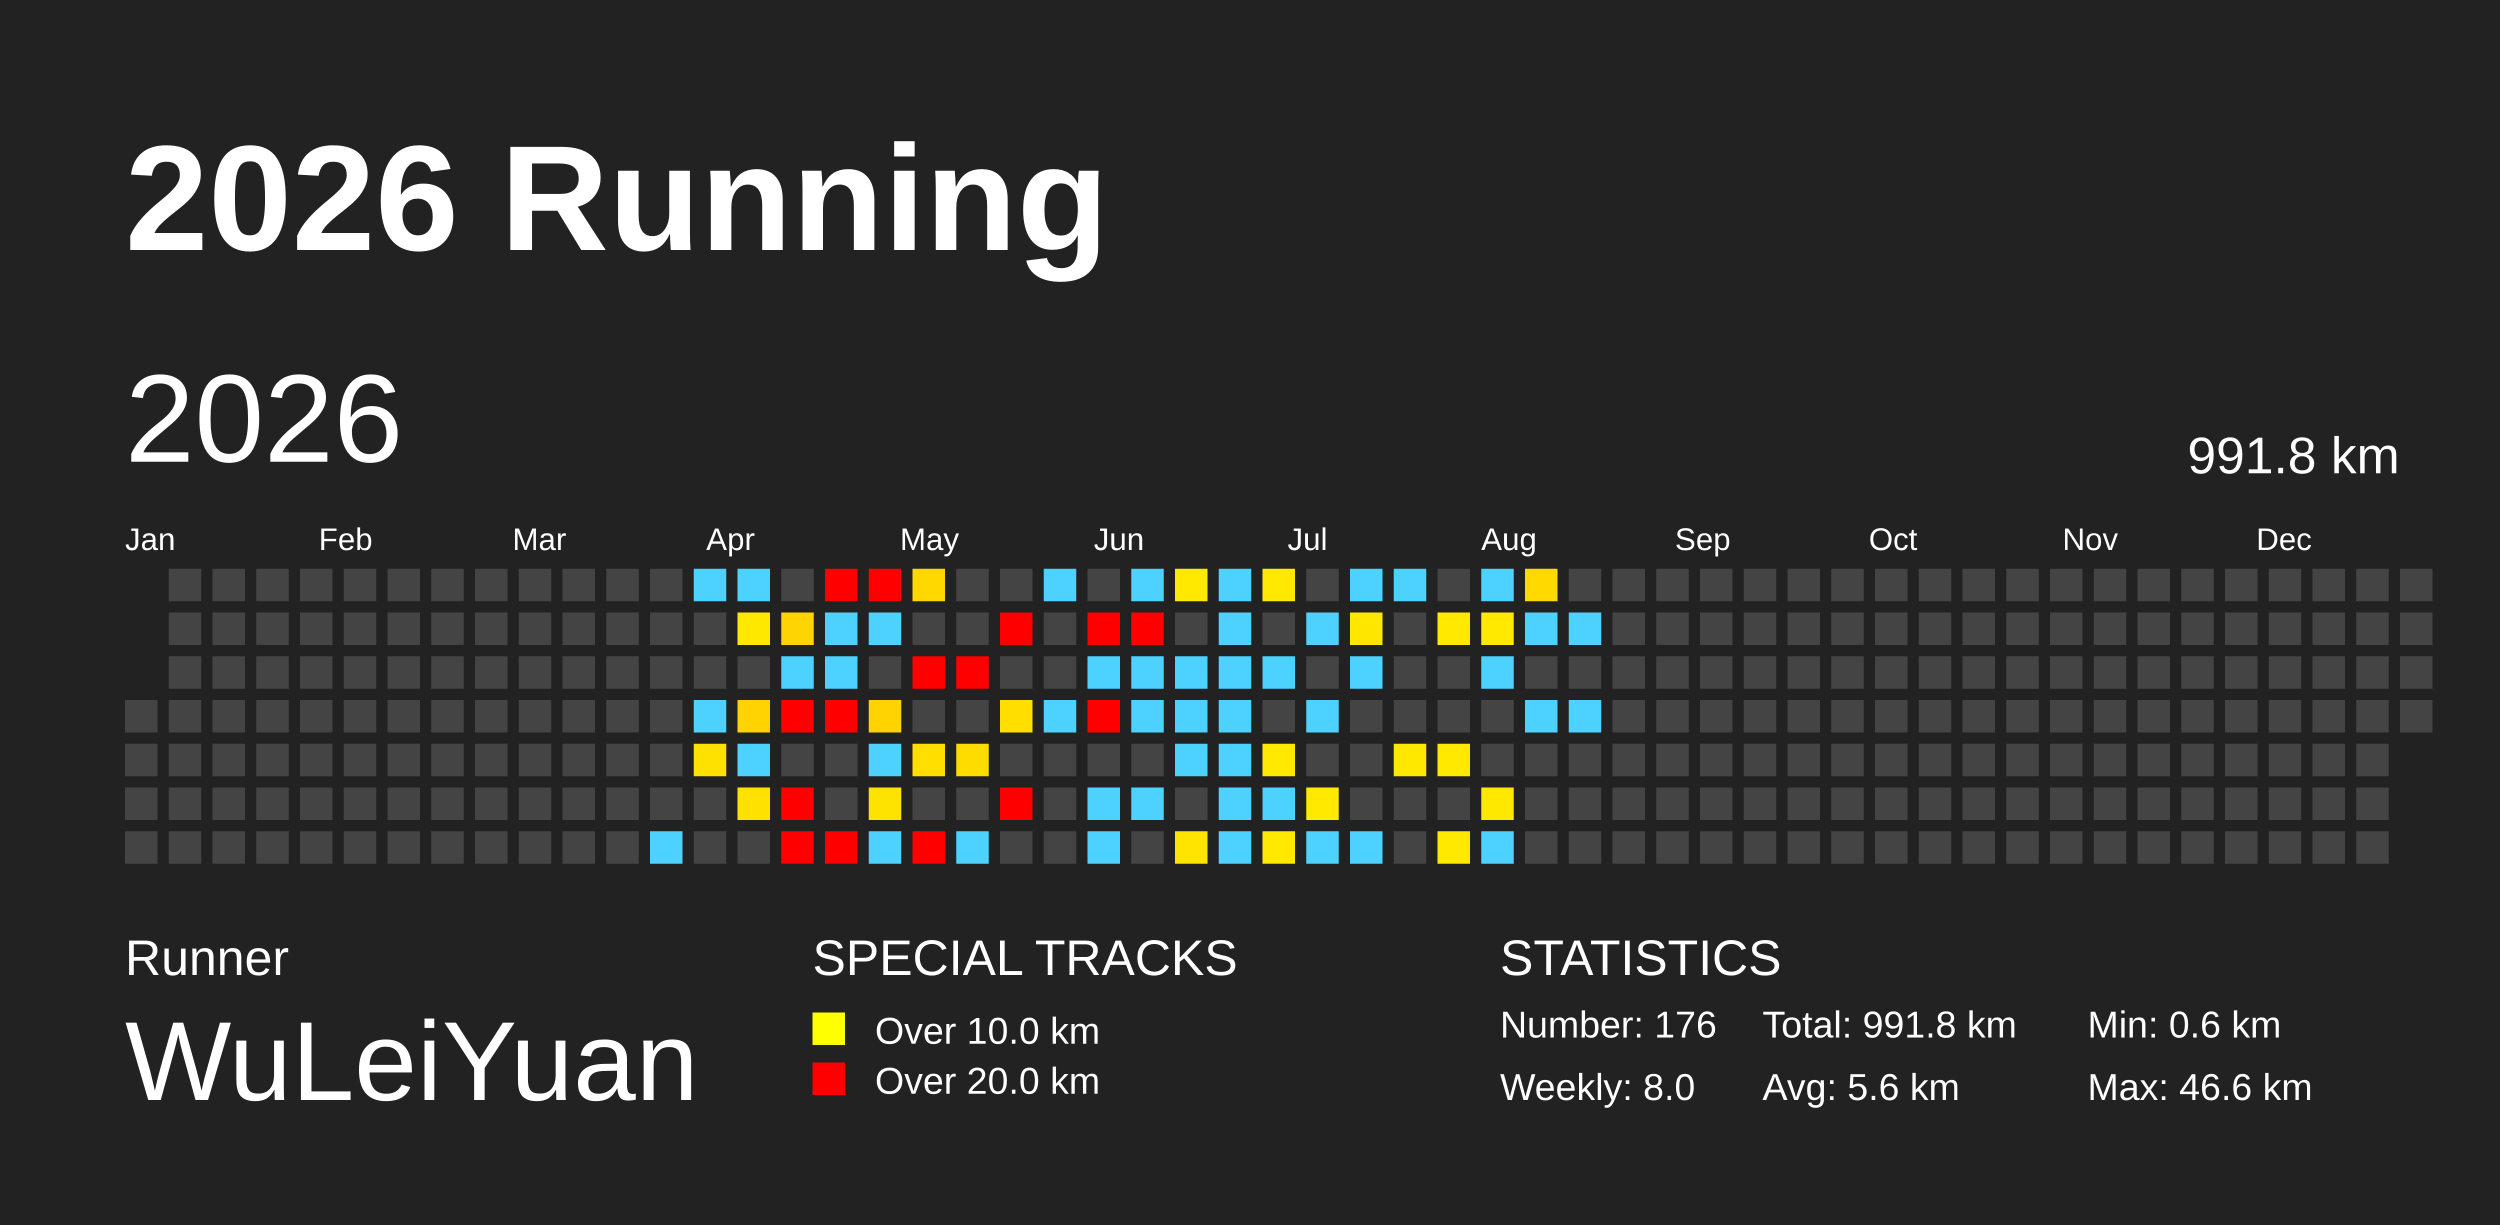
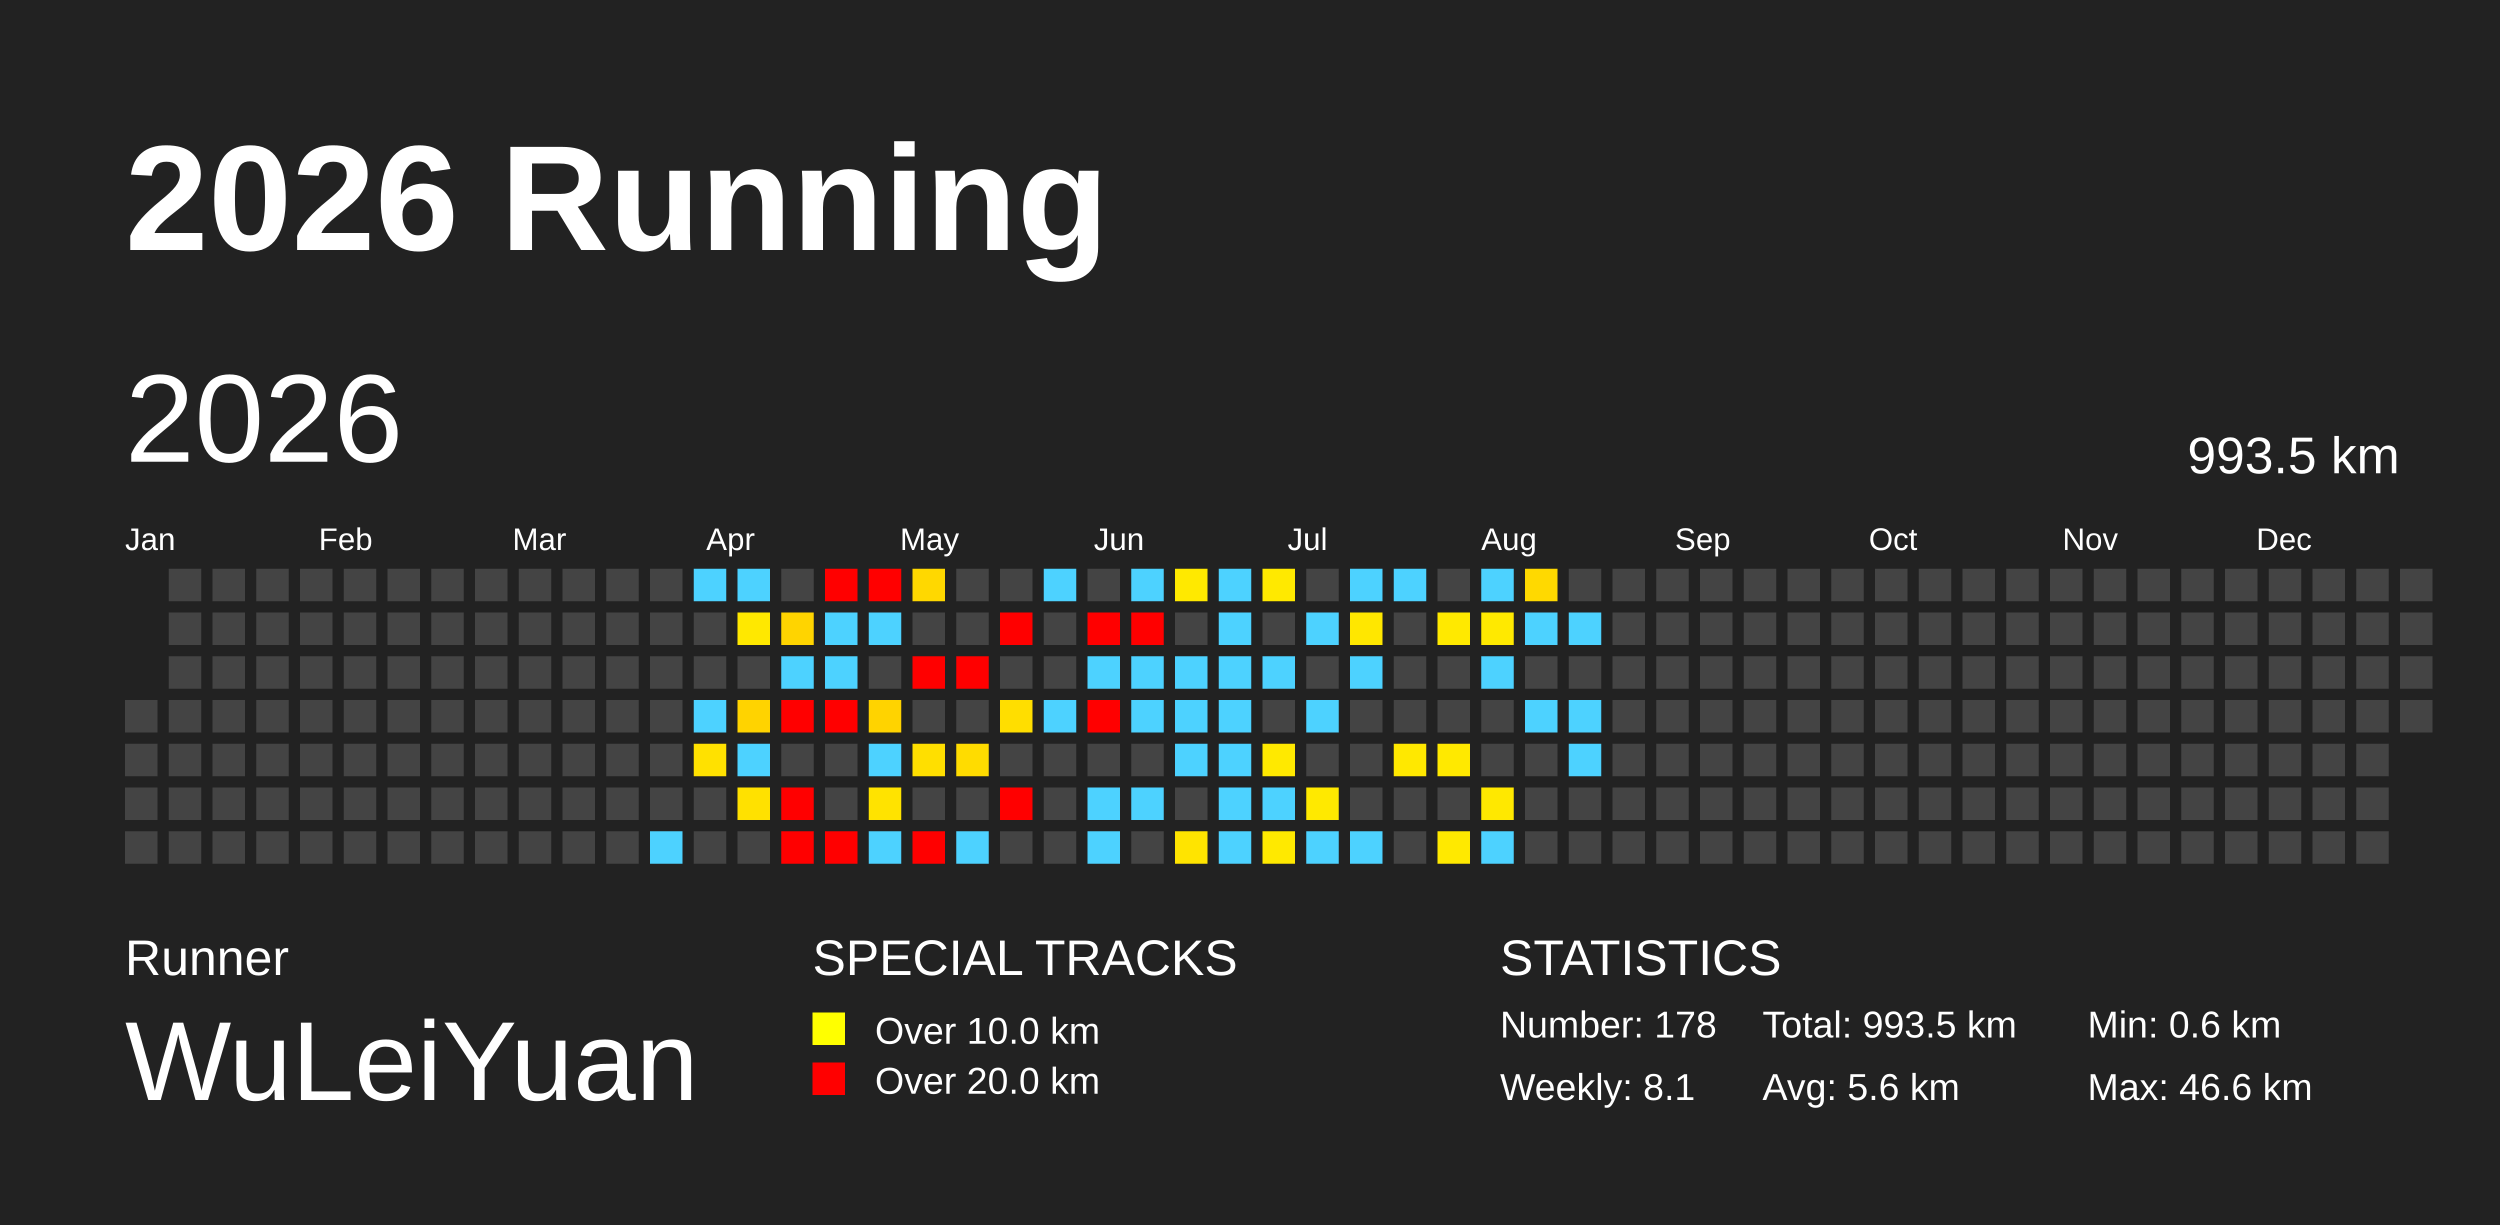
<svg xmlns="http://www.w3.org/2000/svg" baseProfile="full" height="98mm" version="1.1" viewBox="0,0,200,98" width="200mm">
  <defs />
  <rect fill="#222222" height="98" width="200" x="0" y="0" />
  <text fill="#FFFFFF" style="font-size:12px; font-family:Arial; font-weight:bold;" x="10" y="20">2026 Running</text>
  <text fill="#FFFFFF" style="font-size:4px; font-family:Arial" x="10" y="78">Runner</text>
  <text fill="#FFFFFF" style="font-size:9px; font-family:Arial" x="10" y="88">WuLeiYuan</text>
  <text fill="#FFFFFF" style="font-size:4px; font-family:Arial" x="65" y="78">SPECIAL TRACKS</text>
  <rect fill="yellow" height="2.6" width="2.6" x="65" y="81" />
  <text fill="#FFFFFF" style="font-size:3px; font-family:Arial" x="70" y="83.5">Over 10.0 km</text>
  <rect fill="red" height="2.6" width="2.6" x="65" y="85" />
  <text fill="#FFFFFF" style="font-size:3px; font-family:Arial" x="70" y="87.5">Over 20.0 km</text>
  <text fill="#FFFFFF" style="font-size:4px; font-family:Arial" x="120" y="78">STATISTICS</text>
-   <text fill="#FFFFFF" style="font-size:3px; font-family:Arial" x="120" y="83">Number: 176</text>
-   <text fill="#FFFFFF" style="font-size:3px; font-family:Arial" x="120" y="88">Weekly: 8.0</text>
-   <text fill="#FFFFFF" style="font-size:3px; font-family:Arial" x="141" y="83">Total: 991.8 km</text>
+   <text fill="#FFFFFF" style="font-size:3px; font-family:Arial" x="120" y="83">Number: 178</text>
+   <text fill="#FFFFFF" style="font-size:3px; font-family:Arial" x="120" y="88">Weekly: 8.1</text>
+   <text fill="#FFFFFF" style="font-size:3px; font-family:Arial" x="141" y="83">Total: 993.5 km</text>
  <text fill="#FFFFFF" style="font-size:3px; font-family:Arial" x="141" y="88">Avg: 5.6 km</text>
  <text fill="#FFFFFF" style="font-size:3px; font-family:Arial" x="167" y="83">Min: 0.6 km</text>
  <text fill="#FFFFFF" style="font-size:3px; font-family:Arial" x="167" y="88">Max: 46.6 km</text>
  <text dominant-baseline="hanging" fill="#FFFFFF" style="font-size:10.0px; font-family:Arial;" x="10" y="30">2026</text>
-   <text dominant-baseline="hanging" fill="#FFFFFF" style="font-size:4.125px; font-family:Arial;" x="175" y="35">991.8 km</text>
+   <text dominant-baseline="hanging" fill="#FFFFFF" style="font-size:4.125px; font-family:Arial;" x="175" y="35">993.5 km</text>
  <text fill="#FFFFFF" style="font-size:2.5px; font-family:Arial" x="10.0" y="44">Jan</text>
  <text fill="#FFFFFF" style="font-size:2.5px; font-family:Arial" x="25.5" y="44">Feb</text>
  <text fill="#FFFFFF" style="font-size:2.5px; font-family:Arial" x="41.0" y="44">Mar</text>
  <text fill="#FFFFFF" style="font-size:2.5px; font-family:Arial" x="56.5" y="44">Apr</text>
  <text fill="#FFFFFF" style="font-size:2.5px; font-family:Arial" x="72.0" y="44">May</text>
  <text fill="#FFFFFF" style="font-size:2.5px; font-family:Arial" x="87.5" y="44">Jun</text>
  <text fill="#FFFFFF" style="font-size:2.5px; font-family:Arial" x="103.0" y="44">Jul</text>
  <text fill="#FFFFFF" style="font-size:2.5px; font-family:Arial" x="118.5" y="44">Aug</text>
  <text fill="#FFFFFF" style="font-size:2.5px; font-family:Arial" x="134.0" y="44">Sep</text>
  <text fill="#FFFFFF" style="font-size:2.5px; font-family:Arial" x="149.5" y="44">Oct</text>
  <text fill="#FFFFFF" style="font-size:2.5px; font-family:Arial" x="165.0" y="44">Nov</text>
  <text fill="#FFFFFF" style="font-size:2.5px; font-family:Arial" x="180.5" y="44">Dec</text>
  <rect fill="#444444" height="2.6" width="2.6" x="10.0" y="56.0" />
  <rect fill="#444444" height="2.6" width="2.6" x="10.0" y="59.5" />
  <rect fill="#444444" height="2.6" width="2.6" x="10.0" y="63.0" />
  <rect fill="#444444" height="2.6" width="2.6" x="10.0" y="66.5" />
  <rect fill="#444444" height="2.6" width="2.6" x="13.5" y="45.5" />
  <rect fill="#444444" height="2.6" width="2.6" x="13.5" y="49.0" />
  <rect fill="#444444" height="2.6" width="2.6" x="13.5" y="52.5" />
  <rect fill="#444444" height="2.6" width="2.6" x="13.5" y="56.0" />
  <rect fill="#444444" height="2.6" width="2.6" x="13.5" y="59.5" />
  <rect fill="#444444" height="2.6" width="2.6" x="13.5" y="63.0" />
  <rect fill="#444444" height="2.6" width="2.6" x="13.5" y="66.5" />
  <rect fill="#444444" height="2.6" width="2.6" x="17.0" y="45.5" />
  <rect fill="#444444" height="2.6" width="2.6" x="17.0" y="49.0" />
  <rect fill="#444444" height="2.6" width="2.6" x="17.0" y="52.5" />
  <rect fill="#444444" height="2.6" width="2.6" x="17.0" y="56.0" />
  <rect fill="#444444" height="2.6" width="2.6" x="17.0" y="59.5" />
  <rect fill="#444444" height="2.6" width="2.6" x="17.0" y="63.0" />
  <rect fill="#444444" height="2.6" width="2.6" x="17.0" y="66.5" />
  <rect fill="#444444" height="2.6" width="2.6" x="20.5" y="45.5" />
  <rect fill="#444444" height="2.6" width="2.6" x="20.5" y="49.0" />
  <rect fill="#444444" height="2.6" width="2.6" x="20.5" y="52.5" />
  <rect fill="#444444" height="2.6" width="2.6" x="20.5" y="56.0" />
  <rect fill="#444444" height="2.6" width="2.6" x="20.5" y="59.5" />
  <rect fill="#444444" height="2.6" width="2.6" x="20.5" y="63.0" />
  <rect fill="#444444" height="2.6" width="2.6" x="20.5" y="66.5" />
  <rect fill="#444444" height="2.6" width="2.6" x="24.0" y="45.5" />
  <rect fill="#444444" height="2.6" width="2.6" x="24.0" y="49.0" />
  <rect fill="#444444" height="2.6" width="2.6" x="24.0" y="52.5" />
  <rect fill="#444444" height="2.6" width="2.6" x="24.0" y="56.0" />
  <rect fill="#444444" height="2.6" width="2.6" x="24.0" y="59.5" />
  <rect fill="#444444" height="2.6" width="2.6" x="24.0" y="63.0" />
  <rect fill="#444444" height="2.6" width="2.6" x="24.0" y="66.5" />
  <rect fill="#444444" height="2.6" width="2.6" x="27.5" y="45.5" />
  <rect fill="#444444" height="2.6" width="2.6" x="27.5" y="49.0" />
  <rect fill="#444444" height="2.6" width="2.6" x="27.5" y="52.5" />
  <rect fill="#444444" height="2.6" width="2.6" x="27.5" y="56.0" />
  <rect fill="#444444" height="2.6" width="2.6" x="27.5" y="59.5" />
  <rect fill="#444444" height="2.6" width="2.6" x="27.5" y="63.0" />
  <rect fill="#444444" height="2.6" width="2.6" x="27.5" y="66.5" />
  <rect fill="#444444" height="2.6" width="2.6" x="31.0" y="45.5" />
  <rect fill="#444444" height="2.6" width="2.6" x="31.0" y="49.0" />
  <rect fill="#444444" height="2.6" width="2.6" x="31.0" y="52.5" />
  <rect fill="#444444" height="2.6" width="2.6" x="31.0" y="56.0" />
  <rect fill="#444444" height="2.6" width="2.6" x="31.0" y="59.5" />
  <rect fill="#444444" height="2.6" width="2.6" x="31.0" y="63.0" />
  <rect fill="#444444" height="2.6" width="2.6" x="31.0" y="66.5" />
  <rect fill="#444444" height="2.6" width="2.6" x="34.5" y="45.5" />
  <rect fill="#444444" height="2.6" width="2.6" x="34.5" y="49.0" />
  <rect fill="#444444" height="2.6" width="2.6" x="34.5" y="52.5" />
  <rect fill="#444444" height="2.6" width="2.6" x="34.5" y="56.0" />
  <rect fill="#444444" height="2.6" width="2.6" x="34.5" y="59.5" />
  <rect fill="#444444" height="2.6" width="2.6" x="34.5" y="63.0" />
  <rect fill="#444444" height="2.6" width="2.6" x="34.5" y="66.5" />
  <rect fill="#444444" height="2.6" width="2.6" x="38.0" y="45.5" />
  <rect fill="#444444" height="2.6" width="2.6" x="38.0" y="49.0" />
  <rect fill="#444444" height="2.6" width="2.6" x="38.0" y="52.5" />
  <rect fill="#444444" height="2.6" width="2.6" x="38.0" y="56.0" />
  <rect fill="#444444" height="2.6" width="2.6" x="38.0" y="59.5" />
  <rect fill="#444444" height="2.6" width="2.6" x="38.0" y="63.0" />
  <rect fill="#444444" height="2.6" width="2.6" x="38.0" y="66.5" />
  <rect fill="#444444" height="2.6" width="2.6" x="41.5" y="45.5" />
  <rect fill="#444444" height="2.6" width="2.6" x="41.5" y="49.0" />
  <rect fill="#444444" height="2.6" width="2.6" x="41.5" y="52.5" />
  <rect fill="#444444" height="2.6" width="2.6" x="41.5" y="56.0" />
  <rect fill="#444444" height="2.6" width="2.6" x="41.5" y="59.5" />
  <rect fill="#444444" height="2.6" width="2.6" x="41.5" y="63.0" />
  <rect fill="#444444" height="2.6" width="2.6" x="41.5" y="66.5" />
  <rect fill="#444444" height="2.6" width="2.6" x="45.0" y="45.5" />
  <rect fill="#444444" height="2.6" width="2.6" x="45.0" y="49.0" />
  <rect fill="#444444" height="2.6" width="2.6" x="45.0" y="52.5" />
  <rect fill="#444444" height="2.6" width="2.6" x="45.0" y="56.0" />
  <rect fill="#444444" height="2.6" width="2.6" x="45.0" y="59.5" />
  <rect fill="#444444" height="2.6" width="2.6" x="45.0" y="63.0" />
  <rect fill="#444444" height="2.6" width="2.6" x="45.0" y="66.5" />
  <rect fill="#444444" height="2.6" width="2.6" x="48.5" y="45.5" />
  <rect fill="#444444" height="2.6" width="2.6" x="48.5" y="49.0" />
  <rect fill="#444444" height="2.6" width="2.6" x="48.5" y="52.5" />
  <rect fill="#444444" height="2.6" width="2.6" x="48.5" y="56.0" />
  <rect fill="#444444" height="2.6" width="2.6" x="48.5" y="59.5" />
  <rect fill="#444444" height="2.6" width="2.6" x="48.5" y="63.0" />
  <rect fill="#444444" height="2.6" width="2.6" x="48.5" y="66.5" />
  <rect fill="#444444" height="2.6" width="2.6" x="52.0" y="45.5" />
  <rect fill="#444444" height="2.6" width="2.6" x="52.0" y="49.0" />
  <rect fill="#444444" height="2.6" width="2.6" x="52.0" y="52.5" />
  <rect fill="#444444" height="2.6" width="2.6" x="52.0" y="56.0" />
  <rect fill="#444444" height="2.6" width="2.6" x="52.0" y="59.5" />
  <rect fill="#444444" height="2.6" width="2.6" x="52.0" y="63.0" />
  <rect fill="#4dd2ff" height="2.6" width="2.6" x="52.0" y="66.5" />
  <rect fill="#4dd2ff" height="2.6" width="2.6" x="55.5" y="45.5" />
  <rect fill="#444444" height="2.6" width="2.6" x="55.5" y="49.0" />
  <rect fill="#444444" height="2.6" width="2.6" x="55.5" y="52.5" />
  <rect fill="#4dd2ff" height="2.6" width="2.6" x="55.5" y="56.0" />
  <rect fill="#ffe100" height="2.6" width="2.6" x="55.5" y="59.5" />
  <rect fill="#444444" height="2.6" width="2.6" x="55.5" y="63.0" />
  <rect fill="#444444" height="2.6" width="2.6" x="55.5" y="66.5" />
  <rect fill="#4dd2ff" height="2.6" width="2.6" x="59.0" y="45.5" />
  <rect fill="#ffe800" height="2.6" width="2.6" x="59.0" y="49.0" />
  <rect fill="#444444" height="2.6" width="2.6" x="59.0" y="52.5" />
  <rect fill="#ffd300" height="2.6" width="2.6" x="59.0" y="56.0" />
  <rect fill="#4dd2ff" height="2.6" width="2.6" x="59.0" y="59.5" />
  <rect fill="#ffe100" height="2.6" width="2.6" x="59.0" y="63.0" />
  <rect fill="#444444" height="2.6" width="2.6" x="59.0" y="66.5" />
  <rect fill="#444444" height="2.6" width="2.6" x="62.5" y="45.5" />
  <rect fill="#ffd400" height="2.6" width="2.6" x="62.5" y="49.0" />
  <rect fill="#4dd2ff" height="2.6" width="2.6" x="62.5" y="52.5" />
  <rect fill="red" height="2.6" width="2.6" x="62.5" y="56.0" />
  <rect fill="#444444" height="2.6" width="2.6" x="62.5" y="59.5" />
  <rect fill="red" height="2.6" width="2.6" x="62.5" y="63.0" />
  <rect fill="red" height="2.6" width="2.6" x="62.5" y="66.5" />
  <rect fill="red" height="2.6" width="2.6" x="66.0" y="45.5" />
  <rect fill="#4dd2ff" height="2.6" width="2.6" x="66.0" y="49.0" />
  <rect fill="#4dd2ff" height="2.6" width="2.6" x="66.0" y="52.5" />
  <rect fill="red" height="2.6" width="2.6" x="66.0" y="56.0" />
  <rect fill="#444444" height="2.6" width="2.6" x="66.0" y="59.5" />
  <rect fill="#444444" height="2.6" width="2.6" x="66.0" y="63.0" />
  <rect fill="red" height="2.6" width="2.6" x="66.0" y="66.5" />
  <rect fill="red" height="2.6" width="2.6" x="69.5" y="45.5" />
  <rect fill="#4dd2ff" height="2.6" width="2.6" x="69.5" y="49.0" />
  <rect fill="#444444" height="2.6" width="2.6" x="69.5" y="52.5" />
  <rect fill="#ffd300" height="2.6" width="2.6" x="69.5" y="56.0" />
  <rect fill="#4dd2ff" height="2.6" width="2.6" x="69.5" y="59.5" />
  <rect fill="#ffe300" height="2.6" width="2.6" x="69.5" y="63.0" />
  <rect fill="#4dd2ff" height="2.6" width="2.6" x="69.5" y="66.5" />
  <rect fill="#ffd800" height="2.6" width="2.6" x="73.0" y="45.5" />
  <rect fill="#444444" height="2.6" width="2.6" x="73.0" y="49.0" />
  <rect fill="red" height="2.6" width="2.6" x="73.0" y="52.5" />
  <rect fill="#444444" height="2.6" width="2.6" x="73.0" y="56.0" />
  <rect fill="#ffdf00" height="2.6" width="2.6" x="73.0" y="59.5" />
  <rect fill="#444444" height="2.6" width="2.6" x="73.0" y="63.0" />
  <rect fill="red" height="2.6" width="2.6" x="73.0" y="66.5" />
  <rect fill="#444444" height="2.6" width="2.6" x="76.5" y="45.5" />
  <rect fill="#444444" height="2.6" width="2.6" x="76.5" y="49.0" />
  <rect fill="red" height="2.6" width="2.6" x="76.5" y="52.5" />
  <rect fill="#444444" height="2.6" width="2.6" x="76.5" y="56.0" />
  <rect fill="#ffdc00" height="2.6" width="2.6" x="76.5" y="59.5" />
  <rect fill="#444444" height="2.6" width="2.6" x="76.5" y="63.0" />
  <rect fill="#4dd2ff" height="2.6" width="2.6" x="76.5" y="66.5" />
  <rect fill="#444444" height="2.6" width="2.6" x="80.0" y="45.5" />
  <rect fill="red" height="2.6" width="2.6" x="80.0" y="49.0" />
  <rect fill="#444444" height="2.6" width="2.6" x="80.0" y="52.5" />
  <rect fill="#ffde00" height="2.6" width="2.6" x="80.0" y="56.0" />
  <rect fill="#444444" height="2.6" width="2.6" x="80.0" y="59.5" />
  <rect fill="red" height="2.6" width="2.6" x="80.0" y="63.0" />
  <rect fill="#444444" height="2.6" width="2.6" x="80.0" y="66.5" />
  <rect fill="#4dd2ff" height="2.6" width="2.6" x="83.5" y="45.5" />
  <rect fill="#444444" height="2.6" width="2.6" x="83.5" y="49.0" />
  <rect fill="#444444" height="2.6" width="2.6" x="83.5" y="52.5" />
  <rect fill="#4dd2ff" height="2.6" width="2.6" x="83.5" y="56.0" />
  <rect fill="#444444" height="2.6" width="2.6" x="83.5" y="59.5" />
  <rect fill="#444444" height="2.6" width="2.6" x="83.5" y="63.0" />
  <rect fill="#444444" height="2.6" width="2.6" x="83.5" y="66.5" />
  <rect fill="#444444" height="2.6" width="2.6" x="87.0" y="45.5" />
  <rect fill="red" height="2.6" width="2.6" x="87.0" y="49.0" />
  <rect fill="#4dd2ff" height="2.6" width="2.6" x="87.0" y="52.5" />
  <rect fill="red" height="2.6" width="2.6" x="87.0" y="56.0" />
  <rect fill="#444444" height="2.6" width="2.6" x="87.0" y="59.5" />
  <rect fill="#4dd2ff" height="2.6" width="2.6" x="87.0" y="63.0" />
  <rect fill="#4dd2ff" height="2.6" width="2.6" x="87.0" y="66.5" />
  <rect fill="#4dd2ff" height="2.6" width="2.6" x="90.5" y="45.5" />
  <rect fill="red" height="2.6" width="2.6" x="90.5" y="49.0" />
  <rect fill="#4dd2ff" height="2.6" width="2.6" x="90.5" y="52.5" />
  <rect fill="#4dd2ff" height="2.6" width="2.6" x="90.5" y="56.0" />
  <rect fill="#444444" height="2.6" width="2.6" x="90.5" y="59.5" />
  <rect fill="#4dd2ff" height="2.6" width="2.6" x="90.5" y="63.0" />
  <rect fill="#444444" height="2.6" width="2.6" x="90.5" y="66.5" />
  <rect fill="#ffe900" height="2.6" width="2.6" x="94.0" y="45.5" />
  <rect fill="#444444" height="2.6" width="2.6" x="94.0" y="49.0" />
  <rect fill="#4dd2ff" height="2.6" width="2.6" x="94.0" y="52.5" />
  <rect fill="#4dd2ff" height="2.6" width="2.6" x="94.0" y="56.0" />
  <rect fill="#4dd2ff" height="2.6" width="2.6" x="94.0" y="59.5" />
  <rect fill="#444444" height="2.6" width="2.6" x="94.0" y="63.0" />
  <rect fill="#ffe400" height="2.6" width="2.6" x="94.0" y="66.5" />
  <rect fill="#4dd2ff" height="2.6" width="2.6" x="97.5" y="45.5" />
  <rect fill="#4dd2ff" height="2.6" width="2.6" x="97.5" y="49.0" />
  <rect fill="#4dd2ff" height="2.6" width="2.6" x="97.5" y="52.5" />
  <rect fill="#4dd2ff" height="2.6" width="2.6" x="97.5" y="56.0" />
  <rect fill="#4dd2ff" height="2.6" width="2.6" x="97.5" y="59.5" />
  <rect fill="#4dd2ff" height="2.6" width="2.6" x="97.5" y="63.0" />
  <rect fill="#4dd2ff" height="2.6" width="2.6" x="97.5" y="66.5" />
  <rect fill="#ffe900" height="2.6" width="2.6" x="101.0" y="45.5" />
  <rect fill="#444444" height="2.6" width="2.6" x="101.0" y="49.0" />
  <rect fill="#4dd2ff" height="2.6" width="2.6" x="101.0" y="52.5" />
  <rect fill="#444444" height="2.6" width="2.6" x="101.0" y="56.0" />
  <rect fill="#ffe900" height="2.6" width="2.6" x="101.0" y="59.5" />
  <rect fill="#4dd2ff" height="2.6" width="2.6" x="101.0" y="63.0" />
  <rect fill="#ffe900" height="2.6" width="2.6" x="101.0" y="66.5" />
  <rect fill="#444444" height="2.6" width="2.6" x="104.5" y="45.5" />
  <rect fill="#4dd2ff" height="2.6" width="2.6" x="104.5" y="49.0" />
  <rect fill="#444444" height="2.6" width="2.6" x="104.5" y="52.5" />
  <rect fill="#4dd2ff" height="2.6" width="2.6" x="104.5" y="56.0" />
  <rect fill="#444444" height="2.6" width="2.6" x="104.5" y="59.5" />
  <rect fill="#ffe900" height="2.6" width="2.6" x="104.5" y="63.0" />
  <rect fill="#4dd2ff" height="2.6" width="2.6" x="104.5" y="66.5" />
  <rect fill="#4dd2ff" height="2.6" width="2.6" x="108.0" y="45.5" />
  <rect fill="#ffe700" height="2.6" width="2.6" x="108.0" y="49.0" />
  <rect fill="#4dd2ff" height="2.6" width="2.6" x="108.0" y="52.5" />
  <rect fill="#444444" height="2.6" width="2.6" x="108.0" y="56.0" />
  <rect fill="#444444" height="2.6" width="2.6" x="108.0" y="59.5" />
  <rect fill="#444444" height="2.6" width="2.6" x="108.0" y="63.0" />
  <rect fill="#4dd2ff" height="2.6" width="2.6" x="108.0" y="66.5" />
  <rect fill="#4dd2ff" height="2.6" width="2.6" x="111.5" y="45.5" />
  <rect fill="#444444" height="2.6" width="2.6" x="111.5" y="49.0" />
  <rect fill="#444444" height="2.6" width="2.6" x="111.5" y="52.5" />
  <rect fill="#444444" height="2.6" width="2.6" x="111.5" y="56.0" />
  <rect fill="#ffe800" height="2.6" width="2.6" x="111.5" y="59.5" />
  <rect fill="#444444" height="2.6" width="2.6" x="111.5" y="63.0" />
  <rect fill="#444444" height="2.6" width="2.6" x="111.5" y="66.5" />
  <rect fill="#444444" height="2.6" width="2.6" x="115.0" y="45.5" />
  <rect fill="#ffe900" height="2.6" width="2.6" x="115.0" y="49.0" />
  <rect fill="#444444" height="2.6" width="2.6" x="115.0" y="52.5" />
  <rect fill="#444444" height="2.6" width="2.6" x="115.0" y="56.0" />
  <rect fill="#ffe900" height="2.6" width="2.6" x="115.0" y="59.5" />
  <rect fill="#444444" height="2.6" width="2.6" x="115.0" y="63.0" />
  <rect fill="#ffe900" height="2.6" width="2.6" x="115.0" y="66.5" />
  <rect fill="#4dd2ff" height="2.6" width="2.6" x="118.5" y="45.5" />
  <rect fill="#ffe900" height="2.6" width="2.6" x="118.5" y="49.0" />
  <rect fill="#4dd2ff" height="2.6" width="2.6" x="118.5" y="52.5" />
  <rect fill="#444444" height="2.6" width="2.6" x="118.5" y="56.0" />
  <rect fill="#444444" height="2.6" width="2.6" x="118.5" y="59.5" />
  <rect fill="#ffe800" height="2.6" width="2.6" x="118.5" y="63.0" />
  <rect fill="#4dd2ff" height="2.6" width="2.6" x="118.5" y="66.5" />
  <rect fill="#ffd900" height="2.6" width="2.6" x="122.0" y="45.5" />
  <rect fill="#4dd2ff" height="2.6" width="2.6" x="122.0" y="49.0" />
  <rect fill="#444444" height="2.6" width="2.6" x="122.0" y="52.5" />
  <rect fill="#4dd2ff" height="2.6" width="2.6" x="122.0" y="56.0" />
  <rect fill="#444444" height="2.6" width="2.6" x="122.0" y="59.5" />
  <rect fill="#444444" height="2.6" width="2.6" x="122.0" y="63.0" />
  <rect fill="#444444" height="2.6" width="2.6" x="122.0" y="66.5" />
  <rect fill="#444444" height="2.6" width="2.6" x="125.5" y="45.5" />
  <rect fill="#4dd2ff" height="2.6" width="2.6" x="125.5" y="49.0" />
  <rect fill="#444444" height="2.6" width="2.6" x="125.5" y="52.5" />
  <rect fill="#4dd2ff" height="2.6" width="2.6" x="125.5" y="56.0" />
-   <rect fill="#444444" height="2.6" width="2.6" x="125.5" y="59.5" />
+   <rect fill="#4dd2ff" height="2.6" width="2.6" x="125.5" y="59.5" />
  <rect fill="#444444" height="2.6" width="2.6" x="125.5" y="63.0" />
  <rect fill="#444444" height="2.6" width="2.6" x="125.5" y="66.5" />
  <rect fill="#444444" height="2.6" width="2.6" x="129.0" y="45.5" />
  <rect fill="#444444" height="2.6" width="2.6" x="129.0" y="49.0" />
  <rect fill="#444444" height="2.6" width="2.6" x="129.0" y="52.5" />
  <rect fill="#444444" height="2.6" width="2.6" x="129.0" y="56.0" />
  <rect fill="#444444" height="2.6" width="2.6" x="129.0" y="59.5" />
  <rect fill="#444444" height="2.6" width="2.6" x="129.0" y="63.0" />
  <rect fill="#444444" height="2.6" width="2.6" x="129.0" y="66.5" />
  <rect fill="#444444" height="2.6" width="2.6" x="132.5" y="45.5" />
  <rect fill="#444444" height="2.6" width="2.6" x="132.5" y="49.0" />
  <rect fill="#444444" height="2.6" width="2.6" x="132.5" y="52.5" />
  <rect fill="#444444" height="2.6" width="2.6" x="132.5" y="56.0" />
  <rect fill="#444444" height="2.6" width="2.6" x="132.5" y="59.5" />
  <rect fill="#444444" height="2.6" width="2.6" x="132.5" y="63.0" />
  <rect fill="#444444" height="2.6" width="2.6" x="132.5" y="66.5" />
  <rect fill="#444444" height="2.6" width="2.6" x="136.0" y="45.5" />
  <rect fill="#444444" height="2.6" width="2.6" x="136.0" y="49.0" />
  <rect fill="#444444" height="2.6" width="2.6" x="136.0" y="52.5" />
  <rect fill="#444444" height="2.6" width="2.6" x="136.0" y="56.0" />
  <rect fill="#444444" height="2.6" width="2.6" x="136.0" y="59.5" />
  <rect fill="#444444" height="2.6" width="2.6" x="136.0" y="63.0" />
  <rect fill="#444444" height="2.6" width="2.6" x="136.0" y="66.5" />
  <rect fill="#444444" height="2.6" width="2.6" x="139.5" y="45.5" />
  <rect fill="#444444" height="2.6" width="2.6" x="139.5" y="49.0" />
  <rect fill="#444444" height="2.6" width="2.6" x="139.5" y="52.5" />
  <rect fill="#444444" height="2.6" width="2.6" x="139.5" y="56.0" />
  <rect fill="#444444" height="2.6" width="2.6" x="139.5" y="59.5" />
  <rect fill="#444444" height="2.6" width="2.6" x="139.5" y="63.0" />
  <rect fill="#444444" height="2.6" width="2.6" x="139.5" y="66.5" />
  <rect fill="#444444" height="2.6" width="2.6" x="143.0" y="45.5" />
  <rect fill="#444444" height="2.6" width="2.6" x="143.0" y="49.0" />
  <rect fill="#444444" height="2.6" width="2.6" x="143.0" y="52.5" />
  <rect fill="#444444" height="2.6" width="2.6" x="143.0" y="56.0" />
  <rect fill="#444444" height="2.6" width="2.6" x="143.0" y="59.5" />
  <rect fill="#444444" height="2.6" width="2.6" x="143.0" y="63.0" />
  <rect fill="#444444" height="2.6" width="2.6" x="143.0" y="66.5" />
  <rect fill="#444444" height="2.6" width="2.6" x="146.5" y="45.5" />
  <rect fill="#444444" height="2.6" width="2.6" x="146.5" y="49.0" />
  <rect fill="#444444" height="2.6" width="2.6" x="146.5" y="52.5" />
  <rect fill="#444444" height="2.6" width="2.6" x="146.5" y="56.0" />
  <rect fill="#444444" height="2.6" width="2.6" x="146.5" y="59.5" />
  <rect fill="#444444" height="2.6" width="2.6" x="146.5" y="63.0" />
  <rect fill="#444444" height="2.6" width="2.6" x="146.5" y="66.5" />
  <rect fill="#444444" height="2.6" width="2.6" x="150.0" y="45.5" />
  <rect fill="#444444" height="2.6" width="2.6" x="150.0" y="49.0" />
  <rect fill="#444444" height="2.6" width="2.6" x="150.0" y="52.5" />
  <rect fill="#444444" height="2.6" width="2.6" x="150.0" y="56.0" />
  <rect fill="#444444" height="2.6" width="2.6" x="150.0" y="59.5" />
  <rect fill="#444444" height="2.6" width="2.6" x="150.0" y="63.0" />
  <rect fill="#444444" height="2.6" width="2.6" x="150.0" y="66.5" />
  <rect fill="#444444" height="2.6" width="2.6" x="153.5" y="45.5" />
  <rect fill="#444444" height="2.6" width="2.6" x="153.5" y="49.0" />
  <rect fill="#444444" height="2.6" width="2.6" x="153.5" y="52.5" />
  <rect fill="#444444" height="2.6" width="2.6" x="153.5" y="56.0" />
  <rect fill="#444444" height="2.6" width="2.6" x="153.5" y="59.5" />
  <rect fill="#444444" height="2.6" width="2.6" x="153.5" y="63.0" />
  <rect fill="#444444" height="2.6" width="2.6" x="153.5" y="66.5" />
  <rect fill="#444444" height="2.6" width="2.6" x="157.0" y="45.5" />
  <rect fill="#444444" height="2.6" width="2.6" x="157.0" y="49.0" />
  <rect fill="#444444" height="2.6" width="2.6" x="157.0" y="52.5" />
  <rect fill="#444444" height="2.6" width="2.6" x="157.0" y="56.0" />
  <rect fill="#444444" height="2.6" width="2.6" x="157.0" y="59.5" />
  <rect fill="#444444" height="2.6" width="2.6" x="157.0" y="63.0" />
  <rect fill="#444444" height="2.6" width="2.6" x="157.0" y="66.5" />
  <rect fill="#444444" height="2.6" width="2.6" x="160.5" y="45.5" />
  <rect fill="#444444" height="2.6" width="2.6" x="160.5" y="49.0" />
  <rect fill="#444444" height="2.6" width="2.6" x="160.5" y="52.5" />
  <rect fill="#444444" height="2.6" width="2.6" x="160.5" y="56.0" />
  <rect fill="#444444" height="2.6" width="2.6" x="160.5" y="59.5" />
  <rect fill="#444444" height="2.6" width="2.6" x="160.5" y="63.0" />
  <rect fill="#444444" height="2.6" width="2.6" x="160.5" y="66.5" />
  <rect fill="#444444" height="2.6" width="2.6" x="164.0" y="45.5" />
  <rect fill="#444444" height="2.6" width="2.6" x="164.0" y="49.0" />
  <rect fill="#444444" height="2.6" width="2.6" x="164.0" y="52.5" />
  <rect fill="#444444" height="2.6" width="2.6" x="164.0" y="56.0" />
  <rect fill="#444444" height="2.6" width="2.6" x="164.0" y="59.5" />
  <rect fill="#444444" height="2.6" width="2.6" x="164.0" y="63.0" />
  <rect fill="#444444" height="2.6" width="2.6" x="164.0" y="66.5" />
  <rect fill="#444444" height="2.6" width="2.6" x="167.5" y="45.5" />
  <rect fill="#444444" height="2.6" width="2.6" x="167.5" y="49.0" />
  <rect fill="#444444" height="2.6" width="2.6" x="167.5" y="52.5" />
  <rect fill="#444444" height="2.6" width="2.6" x="167.5" y="56.0" />
  <rect fill="#444444" height="2.6" width="2.6" x="167.5" y="59.5" />
  <rect fill="#444444" height="2.6" width="2.6" x="167.5" y="63.0" />
  <rect fill="#444444" height="2.6" width="2.6" x="167.5" y="66.5" />
  <rect fill="#444444" height="2.6" width="2.6" x="171.0" y="45.5" />
  <rect fill="#444444" height="2.6" width="2.6" x="171.0" y="49.0" />
  <rect fill="#444444" height="2.6" width="2.6" x="171.0" y="52.5" />
  <rect fill="#444444" height="2.6" width="2.6" x="171.0" y="56.0" />
  <rect fill="#444444" height="2.6" width="2.6" x="171.0" y="59.5" />
  <rect fill="#444444" height="2.6" width="2.6" x="171.0" y="63.0" />
  <rect fill="#444444" height="2.6" width="2.6" x="171.0" y="66.5" />
  <rect fill="#444444" height="2.6" width="2.6" x="174.5" y="45.5" />
  <rect fill="#444444" height="2.6" width="2.6" x="174.5" y="49.0" />
  <rect fill="#444444" height="2.6" width="2.6" x="174.5" y="52.5" />
  <rect fill="#444444" height="2.6" width="2.6" x="174.5" y="56.0" />
  <rect fill="#444444" height="2.6" width="2.6" x="174.5" y="59.5" />
  <rect fill="#444444" height="2.6" width="2.6" x="174.5" y="63.0" />
  <rect fill="#444444" height="2.6" width="2.6" x="174.5" y="66.5" />
  <rect fill="#444444" height="2.6" width="2.6" x="178.0" y="45.5" />
  <rect fill="#444444" height="2.6" width="2.6" x="178.0" y="49.0" />
  <rect fill="#444444" height="2.6" width="2.6" x="178.0" y="52.5" />
  <rect fill="#444444" height="2.6" width="2.6" x="178.0" y="56.0" />
  <rect fill="#444444" height="2.6" width="2.6" x="178.0" y="59.5" />
  <rect fill="#444444" height="2.6" width="2.6" x="178.0" y="63.0" />
  <rect fill="#444444" height="2.6" width="2.6" x="178.0" y="66.5" />
  <rect fill="#444444" height="2.6" width="2.6" x="181.5" y="45.5" />
  <rect fill="#444444" height="2.6" width="2.6" x="181.5" y="49.0" />
  <rect fill="#444444" height="2.6" width="2.6" x="181.5" y="52.5" />
  <rect fill="#444444" height="2.6" width="2.6" x="181.5" y="56.0" />
  <rect fill="#444444" height="2.6" width="2.6" x="181.5" y="59.5" />
  <rect fill="#444444" height="2.6" width="2.6" x="181.5" y="63.0" />
  <rect fill="#444444" height="2.6" width="2.6" x="181.5" y="66.5" />
  <rect fill="#444444" height="2.6" width="2.6" x="185.0" y="45.5" />
  <rect fill="#444444" height="2.6" width="2.6" x="185.0" y="49.0" />
  <rect fill="#444444" height="2.6" width="2.6" x="185.0" y="52.5" />
  <rect fill="#444444" height="2.6" width="2.6" x="185.0" y="56.0" />
  <rect fill="#444444" height="2.6" width="2.6" x="185.0" y="59.5" />
  <rect fill="#444444" height="2.6" width="2.6" x="185.0" y="63.0" />
  <rect fill="#444444" height="2.6" width="2.6" x="185.0" y="66.5" />
  <rect fill="#444444" height="2.6" width="2.6" x="188.5" y="45.5" />
  <rect fill="#444444" height="2.6" width="2.6" x="188.5" y="49.0" />
  <rect fill="#444444" height="2.6" width="2.6" x="188.5" y="52.5" />
  <rect fill="#444444" height="2.6" width="2.6" x="188.5" y="56.0" />
  <rect fill="#444444" height="2.6" width="2.6" x="188.5" y="59.5" />
  <rect fill="#444444" height="2.6" width="2.6" x="188.5" y="63.0" />
  <rect fill="#444444" height="2.6" width="2.6" x="188.5" y="66.5" />
  <rect fill="#444444" height="2.6" width="2.6" x="192.0" y="45.5" />
  <rect fill="#444444" height="2.6" width="2.6" x="192.0" y="49.0" />
  <rect fill="#444444" height="2.6" width="2.6" x="192.0" y="52.5" />
  <rect fill="#444444" height="2.6" width="2.6" x="192.0" y="56.0" />
</svg>
